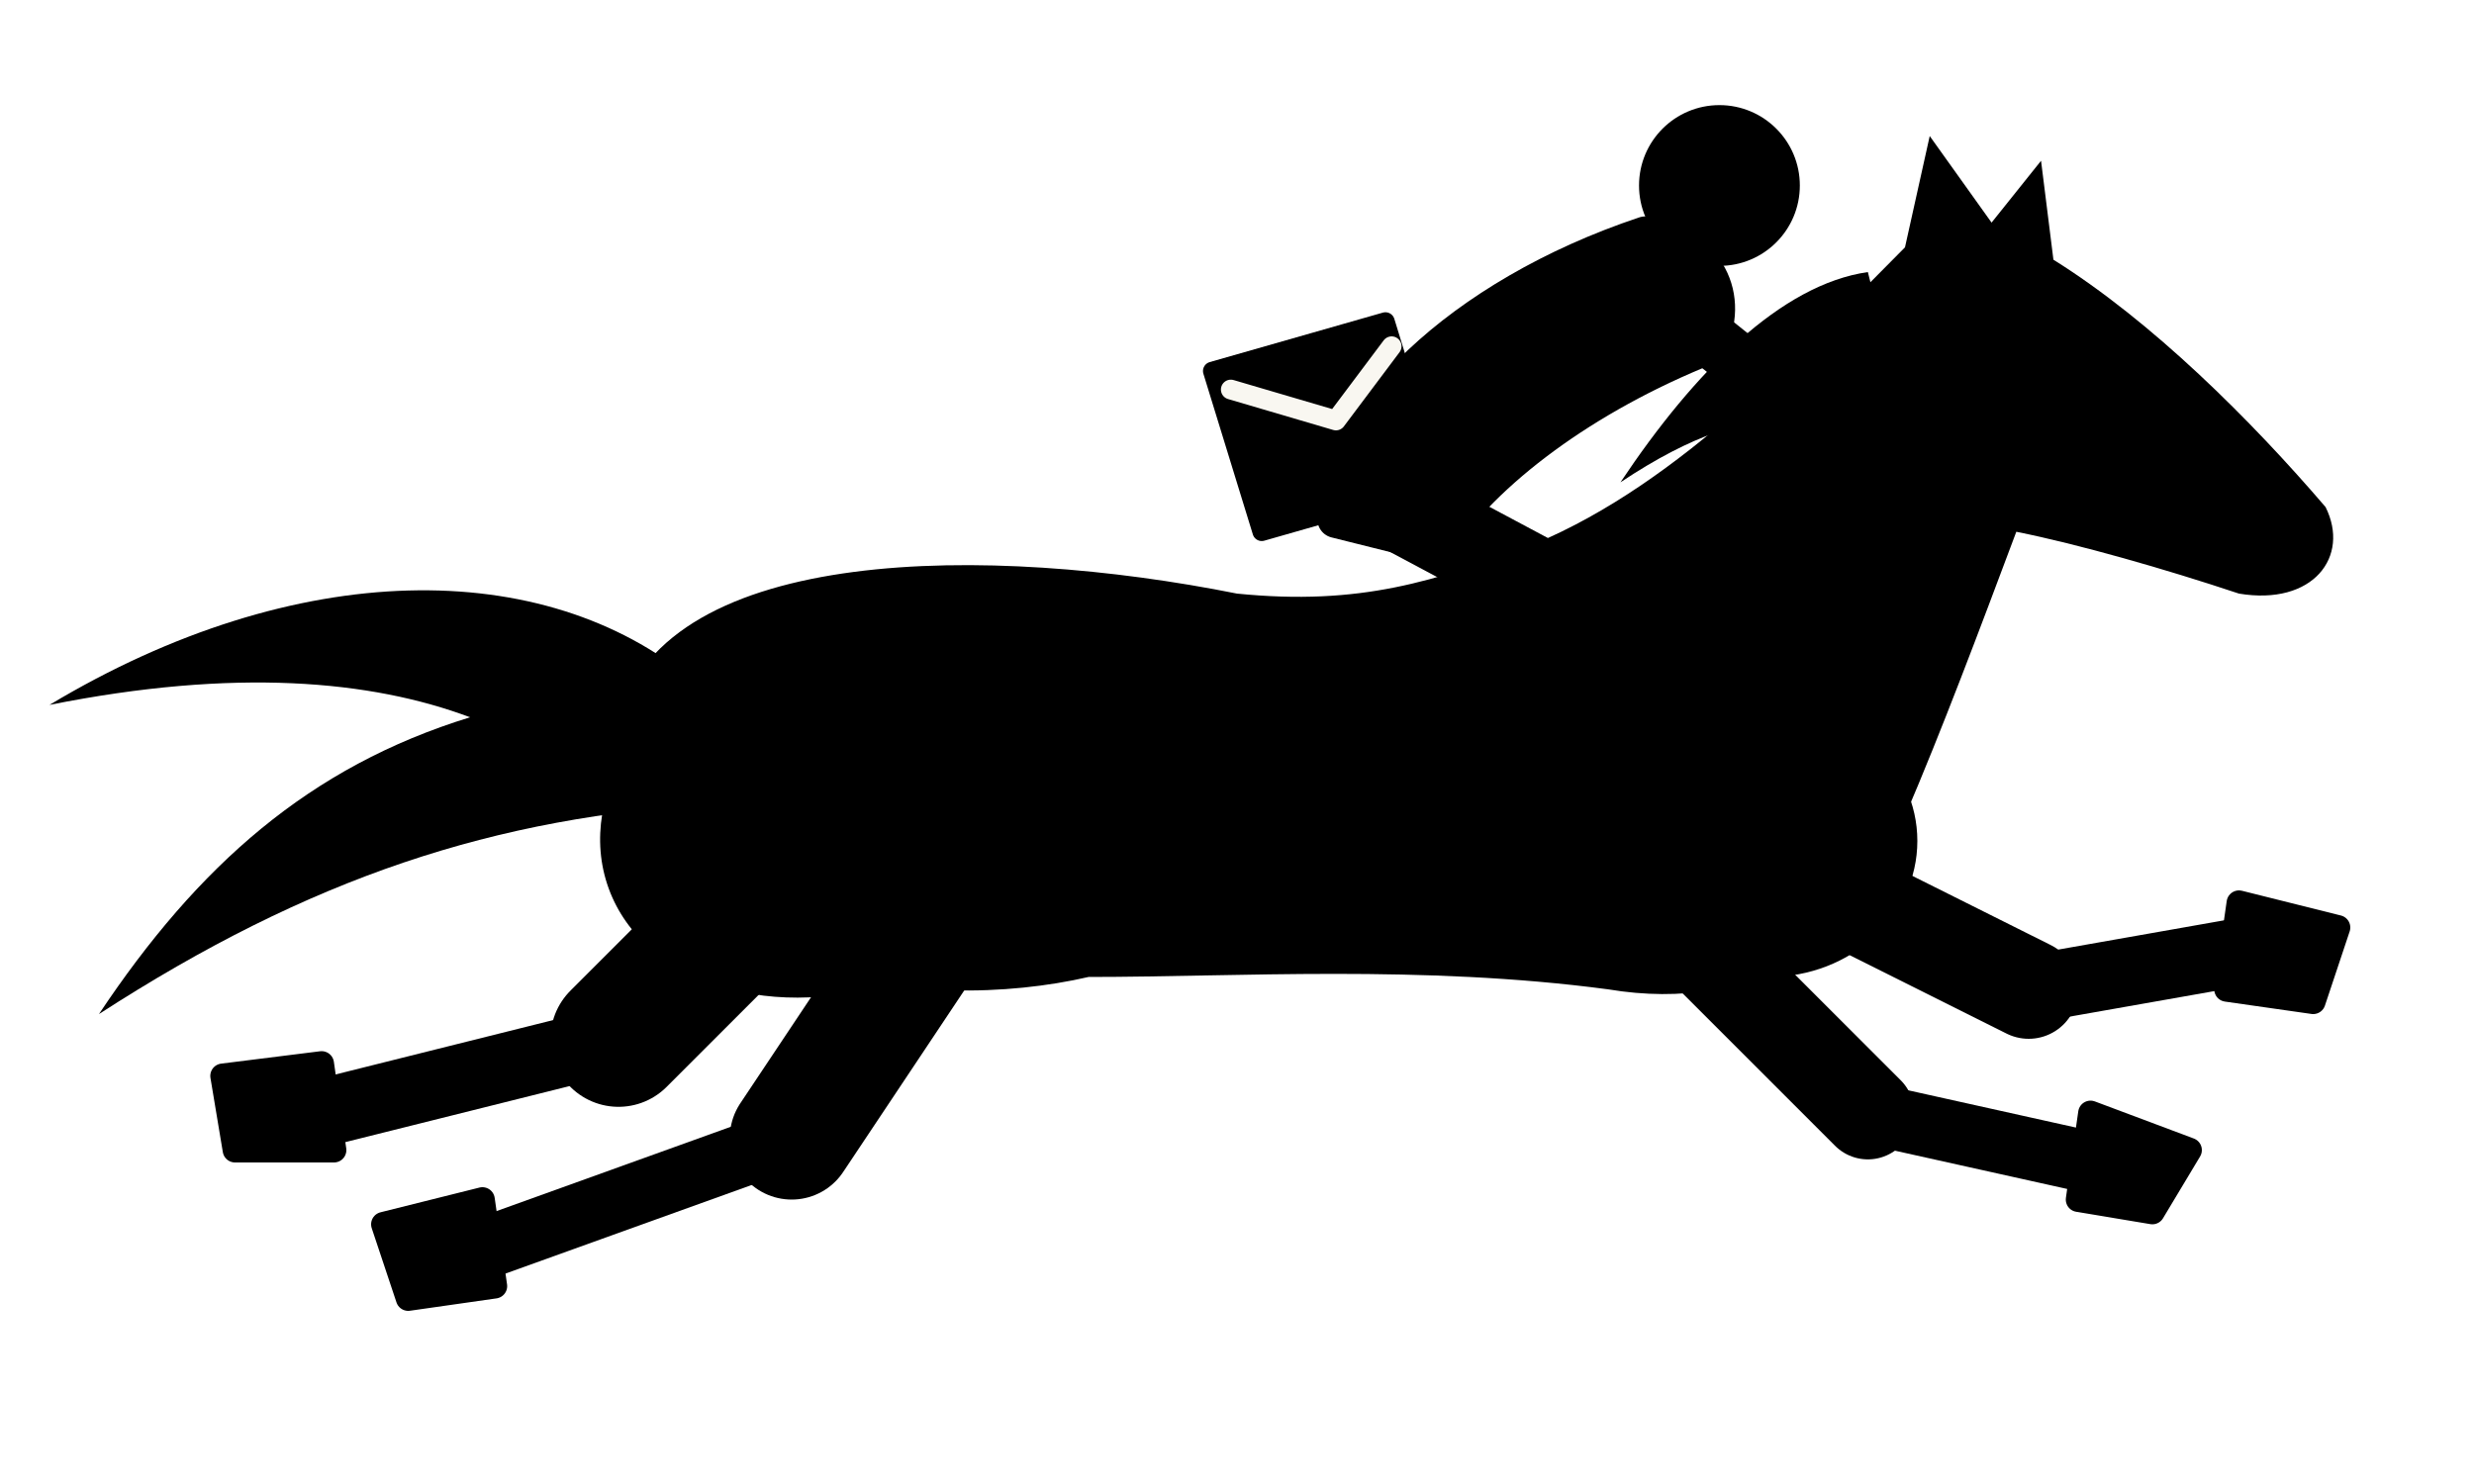
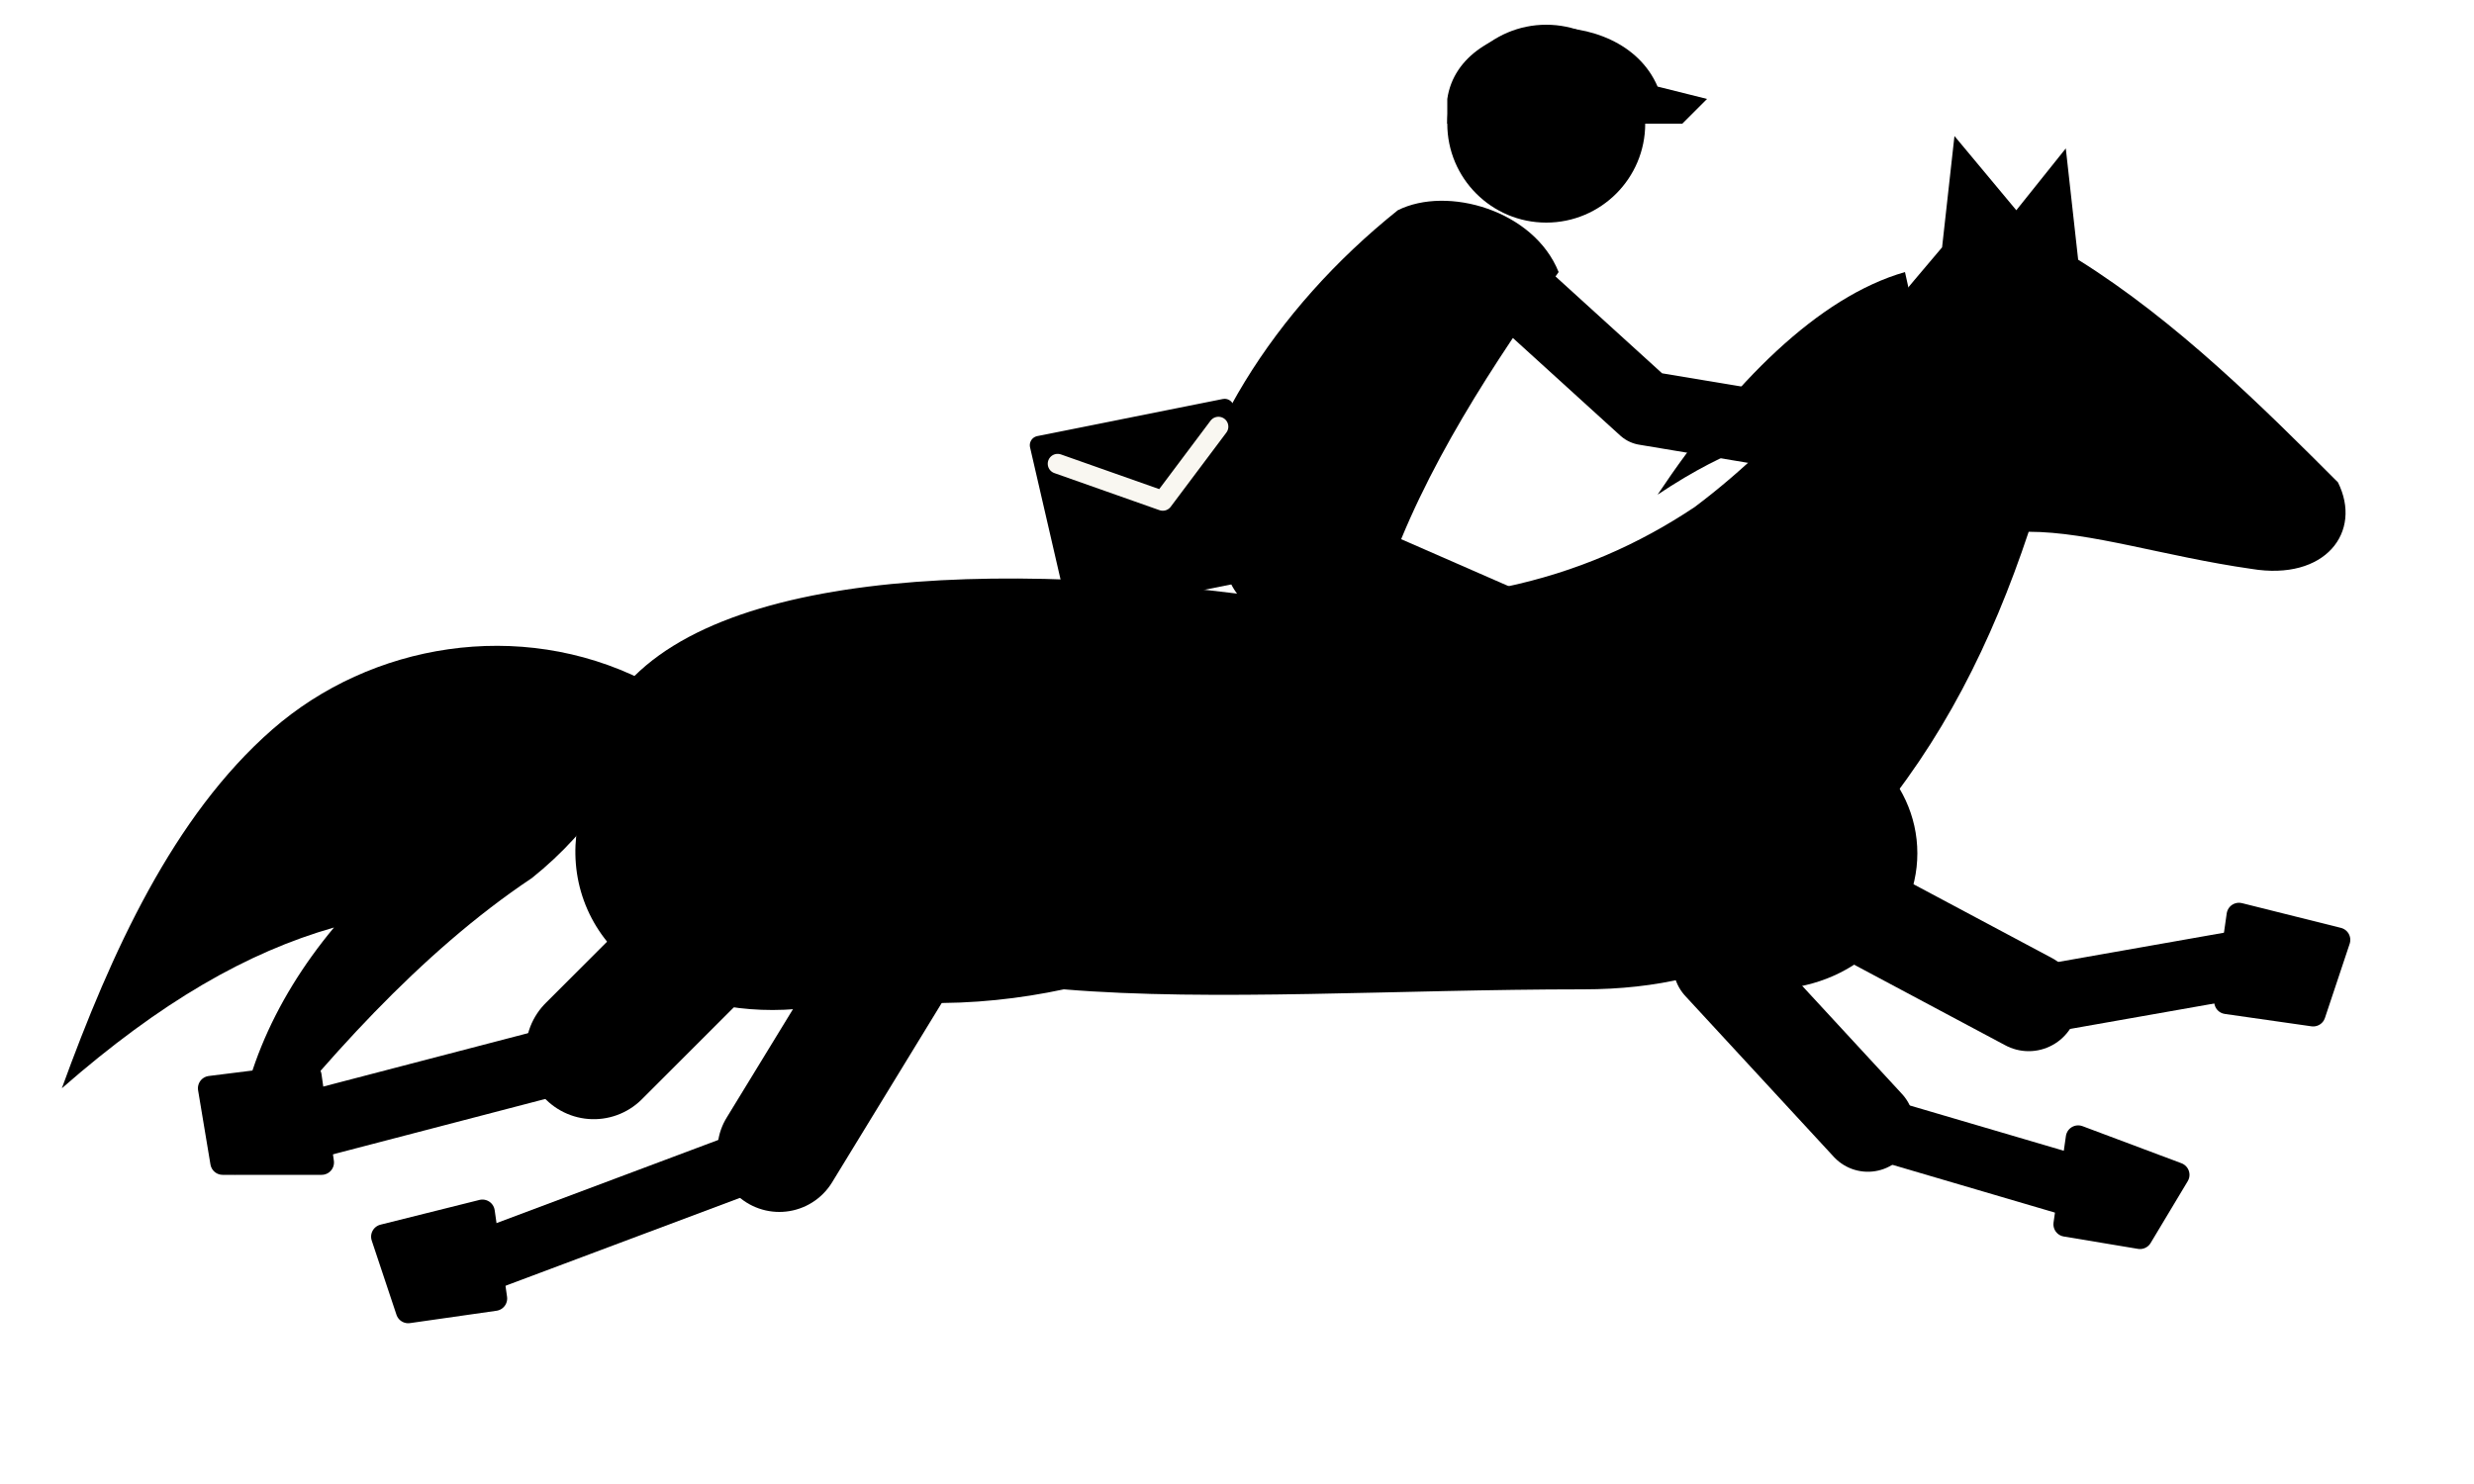
<svg xmlns="http://www.w3.org/2000/svg" viewBox="0 0 200 120" role="img" aria-labelledby="t">
  <g fill="currentColor" stroke="currentColor" stroke-linecap="round" stroke-linejoin="round">
-     <path stroke-width="0" d="M56,55 C44,45 24,45 4,57 C19,54 30,55 38,58 C25,62 16,70 8,82 C25,71 40,66 58,65 Z" />
-     <path stroke-width="0" d="M50,58 C54,44 80,44 100,48 C110,49 116,47 124,44 C136,39 146,28 154,20 L156,11 L161,18 L165,13 L166,21       C174,26 182,34 188,41 C190,45 187,49 181,48 C175,46 168,44 163,43 C160,51 157,59 154,66       C151,76 142,82 130,80 C115,78 100,79 88,79 C75,82 52,80 50,58 Z" />
-     <ellipse stroke-width="0" cx="68" cy="65" rx="20" ry="15" transform="rotate(-20 68 65)" />
-     <ellipse stroke-width="0" cx="143" cy="68" rx="12" ry="11" />
-     <path stroke-width="0" d="M151,22 C144,23 137,30 131,39 C137,35 141,34 144,34 C139,38 136,42 133,46 C142,40 148,35 153,30 Z" />
-     <path fill="none" stroke-width="8" d="M148,72 L164,80" />
-     <path fill="none" stroke-width="5.5" d="M164,80 L181,77" />
-     <path fill="none" stroke-width="7.5" d="M138,77 L151,90" />
-     <path fill="none" stroke-width="5" d="M151,90 L169,94" />
-     <path fill="none" stroke-width="11" d="M62,72 L50,84" />
-     <path fill="none" stroke-width="5.5" d="M50,84 L26,90" />
-     <path fill="none" stroke-width="10" d="M76,74 L64,92" />
-     <path fill="none" stroke-width="5" d="M64,92 L39,101" />
-     <path stroke-width="2" d="M181,73 L189,75 L187,81 L180,80 Z" />
-     <path stroke-width="2" d="M169,90 L177,93 L174,98 L168,97 Z" />
-     <path stroke-width="2" d="M26,86 L18,87 L19,93 L27,93 Z" />
-     <path stroke-width="2" d="M39,97 L31,99 L33,105 L40,104 Z" />
-     <path fill="none" stroke-width="7" d="M113,41 L128,49 L119,58" />
-     <path stroke-width="3" d="M108,42 C108,34 118,24 133,19 C138,20 140,24 138,28 C128,32 120,38 116,44 Z" />
-     <path fill="none" stroke-width="4.5" d="M134,24 L144,32 L153,33" />
-     <circle stroke-width="0" cx="139" cy="15" r="6.5" />
-     <path stroke-width="1.5" d="M98,30 L112,26 L116,39 L102,43 Z" />
-     <path fill="none" stroke="#f9f7f1" stroke-width="1.6" d="M99.5,31.5 L108,34 L112.5,28" />
-     <path fill="none" stroke-width="1.4" d="M153,33 C162,38 172,42 181,44" />
+     <path stroke-width="0" d="M52,55 C42,50 30,52 22,59 C14,66 9,77 5,88 C13,81 20,77 27,75 C22,81 19,88 19,95 C26,86 34,77 43,71 C48,67 51,62 52,58 Z" />
+     <path stroke-width="0" d="M48,60 C52,47 76,45 100,48 C117,50 128,47 137,41 C145,35 151,27 157,20 L158,11 L163,17 L167,12 L168,21       C176,26 183,33 189,39 C191,43 188,47 182,46 C175,45 169,43 164,43 C161,52 157,60 151,67       C148,75 140,80 128,80 C113,80 98,81 86,80 C72,83 52,81 48,60 Z" />
+     <ellipse stroke-width="0" cx="66" cy="66" rx="20" ry="15" transform="rotate(-20 66 66)" />
+     <ellipse stroke-width="0" cx="143" cy="69" rx="12" ry="11" />
+     <path stroke-width="0" d="M154,22 C147,24 140,31 134,40 C140,36 144,35 147,35 C142,39 139,43 136,47 C145,41 151,36 156,31 Z" />
+     <path fill="none" stroke-width="8" d="M149,73 L164,81" />
+     <path fill="none" stroke-width="5.5" d="M164,81 L181,78" />
+     <path fill="none" stroke-width="7.5" d="M139,78 L151,91" />
+     <path fill="none" stroke-width="5" d="M151,91 L168,96" />
+     <path fill="none" stroke-width="11" d="M60,73 L48,85" />
+     <path fill="none" stroke-width="5.5" d="M48,85 L25,91" />
+     <path fill="none" stroke-width="10" d="M74,75 L63,93" />
+     <path fill="none" stroke-width="5" d="M63,93 L39,102" />
+     <path stroke-width="2" d="M181,74 L189,76 L187,82 L180,81 Z" />
+     <path stroke-width="2" d="M168,92 L176,95 L173,100 L167,99 Z" />
+     <path stroke-width="2" d="M25,87 L17,88 L18,94 L26,94 Z" />
+     <path stroke-width="2" d="M39,98 L31,100 L33,106 L40,105 Z" />
+     <path fill="none" stroke-width="10" d="M104,45 L120,52" />
+     <path fill="none" stroke-width="7.5" d="M120,52 L114,66" />
+     <path stroke-width="2" d="M110,64 L121,66 L120,71 L109,70 Z" />
+     <path stroke-width="0" d="M95,47 C96,36 103,25 113,17 C117,15 124,17 126,22 C121,29 115,38 112,47 Z" />
+     <path fill="none" stroke-width="6" d="M122,23 L133,33 L145,35" />
+     <circle stroke-width="0" cx="125" cy="10" r="8" />
+     <path stroke-width="0" d="M117,8 C118,1 131,0 134,7 L138,8 L136,10 L117,10 Z" />
+     <path fill="none" stroke-width="2" d="M120,20 L100,40" />
+     <path stroke-width="1.5" d="M84,36 L99,33 L102,46 L87,49 Z" />
+     <path fill="none" stroke="#f9f7f1" stroke-width="1.6" d="M85.5,37.5 L94,40.5 L98.5,34.5" />
+     <path fill="none" stroke-width="1.4" d="M145,35 C164,40 174,43 183,45" />
  </g>
</svg>
